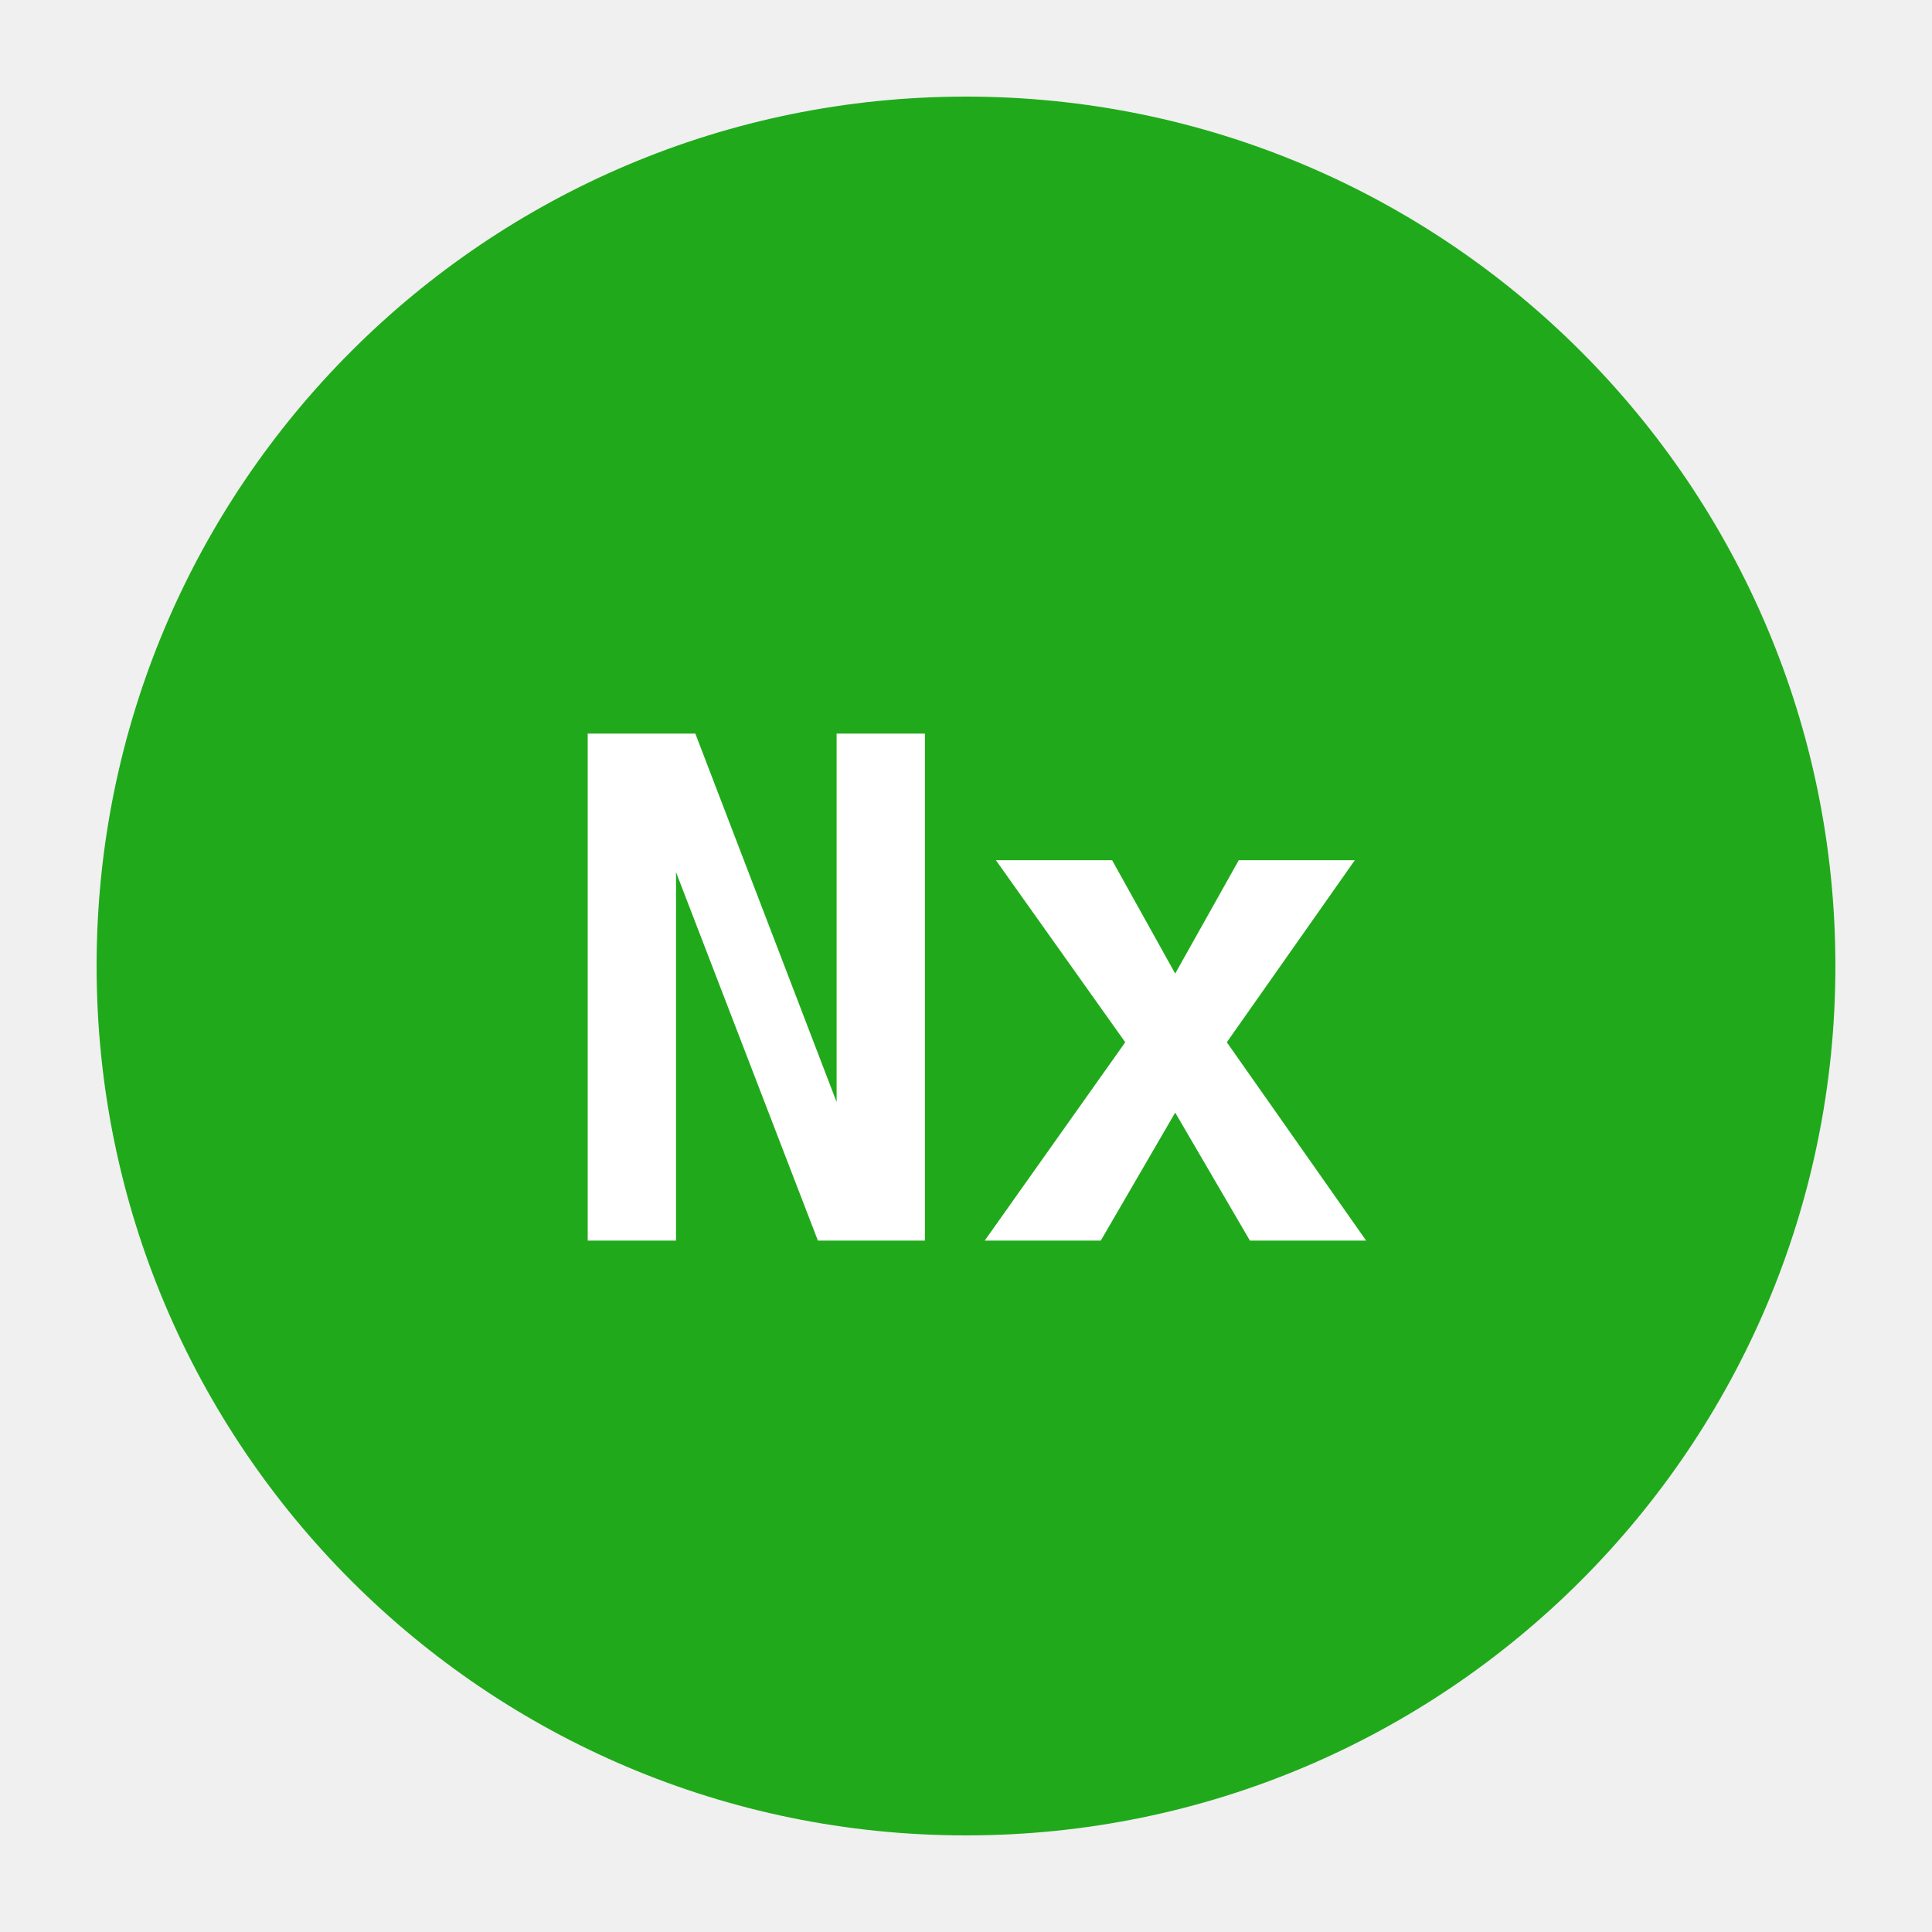
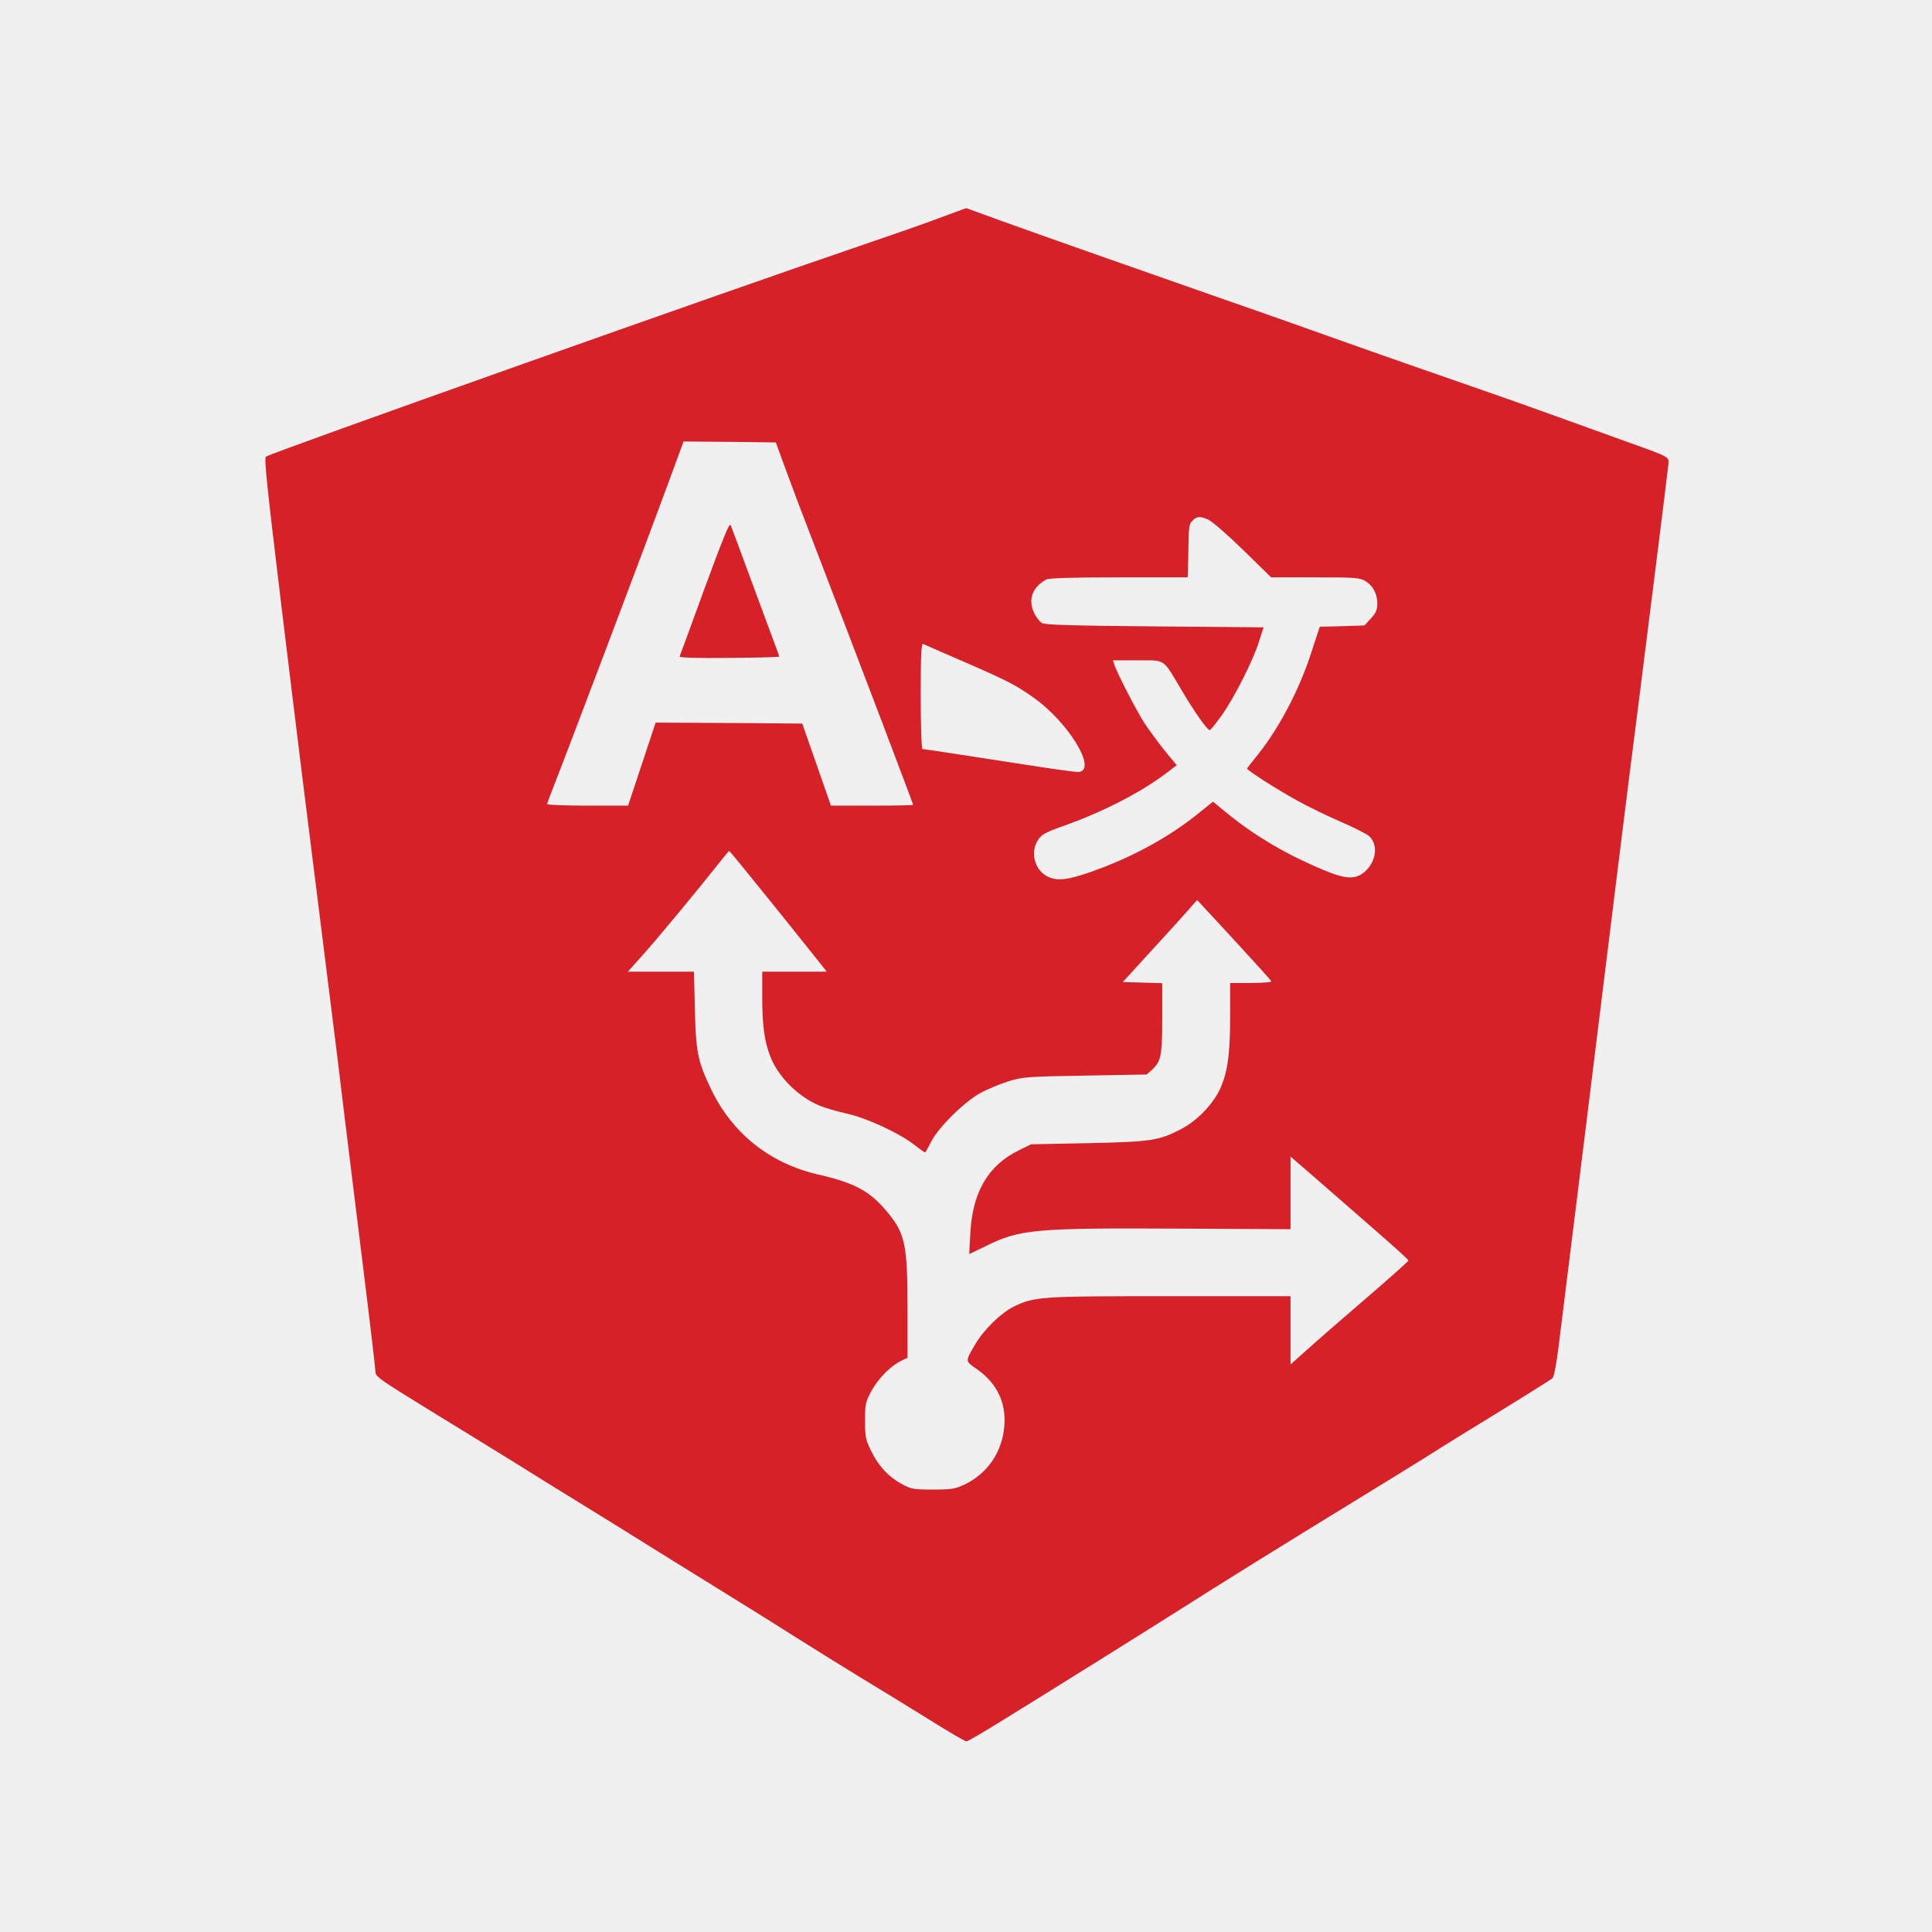
- <svg xmlns="http://www.w3.org/2000/svg" viewBox="0 0 200 200">
-   <circle cx="100" cy="100" r="90" fill="#20AA1B" />
-   <text x="50%" y="54%" dominant-baseline="middle" text-anchor="middle" font-family="monospace" font-size="72" font-weight="bold" fill="white">Nx</text>
+ <svg xmlns="http://www.w3.org/2000/svg" version="1.0" width="1024pt" height="1024pt" viewBox="0 0 1024 1024" preserveAspectRatio="xMidYMid meet">
+   <g transform="translate(0,1024) scale(0.1,-0.1)" fill="#D52127" stroke="none">
+     <path d="M4953 9075 c-92 -34 -265 -94 -383 -134 -678 -230 -3117 -1095 -3160 -1121 -11 -7 3 -141 84 -812 88 -725 122 -1000 255 -2058 22 -173 56 -448 75 -610 20 -162 65 -531 101 -820 36 -289 65 -537 65 -552 0 -24 26 -42 273 -194 149 -91 353 -217 452 -278 99 -62 252 -157 340 -211 88 -54 232 -143 320 -198 88 -55 282 -176 430 -267 149 -92 338 -210 421 -263 84 -53 232 -145 330 -205 99 -60 264 -161 367 -225 103 -65 193 -117 199 -117 6 0 91 49 187 109 265 163 797 496 961 600 183 117 534 335 895 556 154 94 325 200 380 234 55 35 141 89 190 119 268 164 482 297 493 307 8 8 21 71 32 161 29 229 253 2040 320 2584 33 267 78 625 100 795 44 346 156 1239 162 1298 5 47 15 41 -201 119 -447 161 -540 195 -726 260 -110 38 -301 105 -425 148 -124 43 -322 113 -440 155 -118 42 -354 126 -525 185 -498 174 -1015 356 -1217 429 l-187 68 -168 -62z m-788 -1325 c29 -80 92 -246 140 -370 172 -449 220 -572 376 -983 87 -230 159 -420 159 -423 0 -2 -98 -4 -218 -4 l-218 0 -76 218 -76 217 -388 3 -389 2 -73 -220 -73 -220 -215 0 c-118 0 -214 4 -214 8 0 4 16 48 36 98 44 109 502 1319 609 1612 l78 212 245 -2 244 -3 53 -145z m2239 -264 c19 -8 102 -80 184 -160 l149 -146 234 0 c214 0 237 -2 266 -20 40 -24 63 -67 63 -120 0 -32 -7 -48 -34 -78 l-34 -37 -119 -4 -118 -3 -44 -134 c-67 -209 -181 -421 -302 -566 -21 -26 -39 -49 -39 -52 0 -9 161 -112 265 -169 55 -31 159 -81 230 -112 72 -31 140 -66 152 -77 49 -45 38 -134 -23 -188 -48 -42 -99 -41 -212 6 -196 81 -361 177 -510 297 l-83 68 -82 -66 c-159 -128 -362 -237 -582 -312 -111 -38 -167 -43 -214 -18 -69 35 -92 131 -48 195 18 27 40 39 127 70 206 72 412 177 546 278 l61 46 -66 80 c-35 45 -84 110 -107 146 -42 66 -145 266 -158 308 l-7 22 130 0 c152 0 132 13 235 -160 65 -111 135 -210 148 -210 4 0 32 35 63 78 66 93 166 289 198 392 l24 75 -576 5 c-455 4 -581 8 -599 18 -13 8 -33 34 -43 58 -31 69 -5 135 68 173 15 7 135 11 385 11 l363 0 1 28 c1 15 2 78 3 140 1 97 4 115 21 132 24 24 39 25 84 6z m-1414 -702 c348 -150 382 -167 486 -240 189 -133 345 -391 238 -396 -10 0 -98 11 -194 26 -381 59 -623 96 -631 96 -5 0 -9 126 -9 281 0 221 3 280 13 276 6 -3 50 -22 97 -43z m-883 -1350 c131 -163 246 -307 256 -320 l19 -24 -171 0 -171 0 0 -132 c0 -150 11 -234 41 -313 41 -109 145 -215 260 -264 28 -12 92 -31 142 -42 108 -23 285 -105 366 -169 29 -23 54 -40 55 -38 2 1 16 28 32 58 41 78 173 208 259 256 38 21 106 49 150 63 76 23 97 25 407 30 l326 6 28 25 c48 45 54 74 54 274 l0 185 -105 3 -104 3 147 161 c81 88 170 186 197 217 l50 57 195 -211 c107 -116 197 -215 198 -220 2 -5 -46 -9 -107 -9 l-111 0 0 -179 c0 -201 -14 -298 -55 -386 -38 -80 -121 -165 -202 -208 -122 -63 -155 -68 -493 -76 l-305 -6 -67 -33 c-161 -79 -244 -222 -255 -438 l-6 -111 89 43 c180 89 259 96 1027 92 l587 -3 0 193 0 192 118 -102 c65 -57 206 -179 312 -272 107 -93 195 -172 195 -177 0 -4 -103 -96 -230 -205 -126 -108 -267 -231 -312 -272 l-83 -74 0 181 0 181 -637 0 c-693 0 -721 -2 -831 -56 -68 -34 -158 -122 -203 -199 -54 -92 -54 -88 6 -130 117 -80 167 -196 144 -337 -20 -123 -96 -224 -208 -277 -50 -23 -68 -26 -166 -26 -101 0 -114 2 -163 28 -70 37 -125 95 -164 175 -30 61 -33 75 -33 162 0 89 2 99 34 158 36 66 102 133 159 160 l32 16 0 256 c0 341 -12 399 -103 511 -94 115 -174 159 -372 204 -258 60 -458 221 -570 460 -67 141 -77 192 -82 418 l-5 197 -175 0 -175 0 74 83 c72 79 297 351 407 490 29 37 54 67 56 67 2 0 111 -133 242 -296z" />
+     <path d="M3735 7123 c-71 -195 -131 -358 -133 -363 -2 -6 104 -9 262 -7 146 1 266 4 266 7 0 3 -16 48 -36 100 -19 52 -75 203 -124 335 -49 132 -92 250 -97 261 -6 17 -36 -56 -138 -333z" />
+   </g>
</svg>
